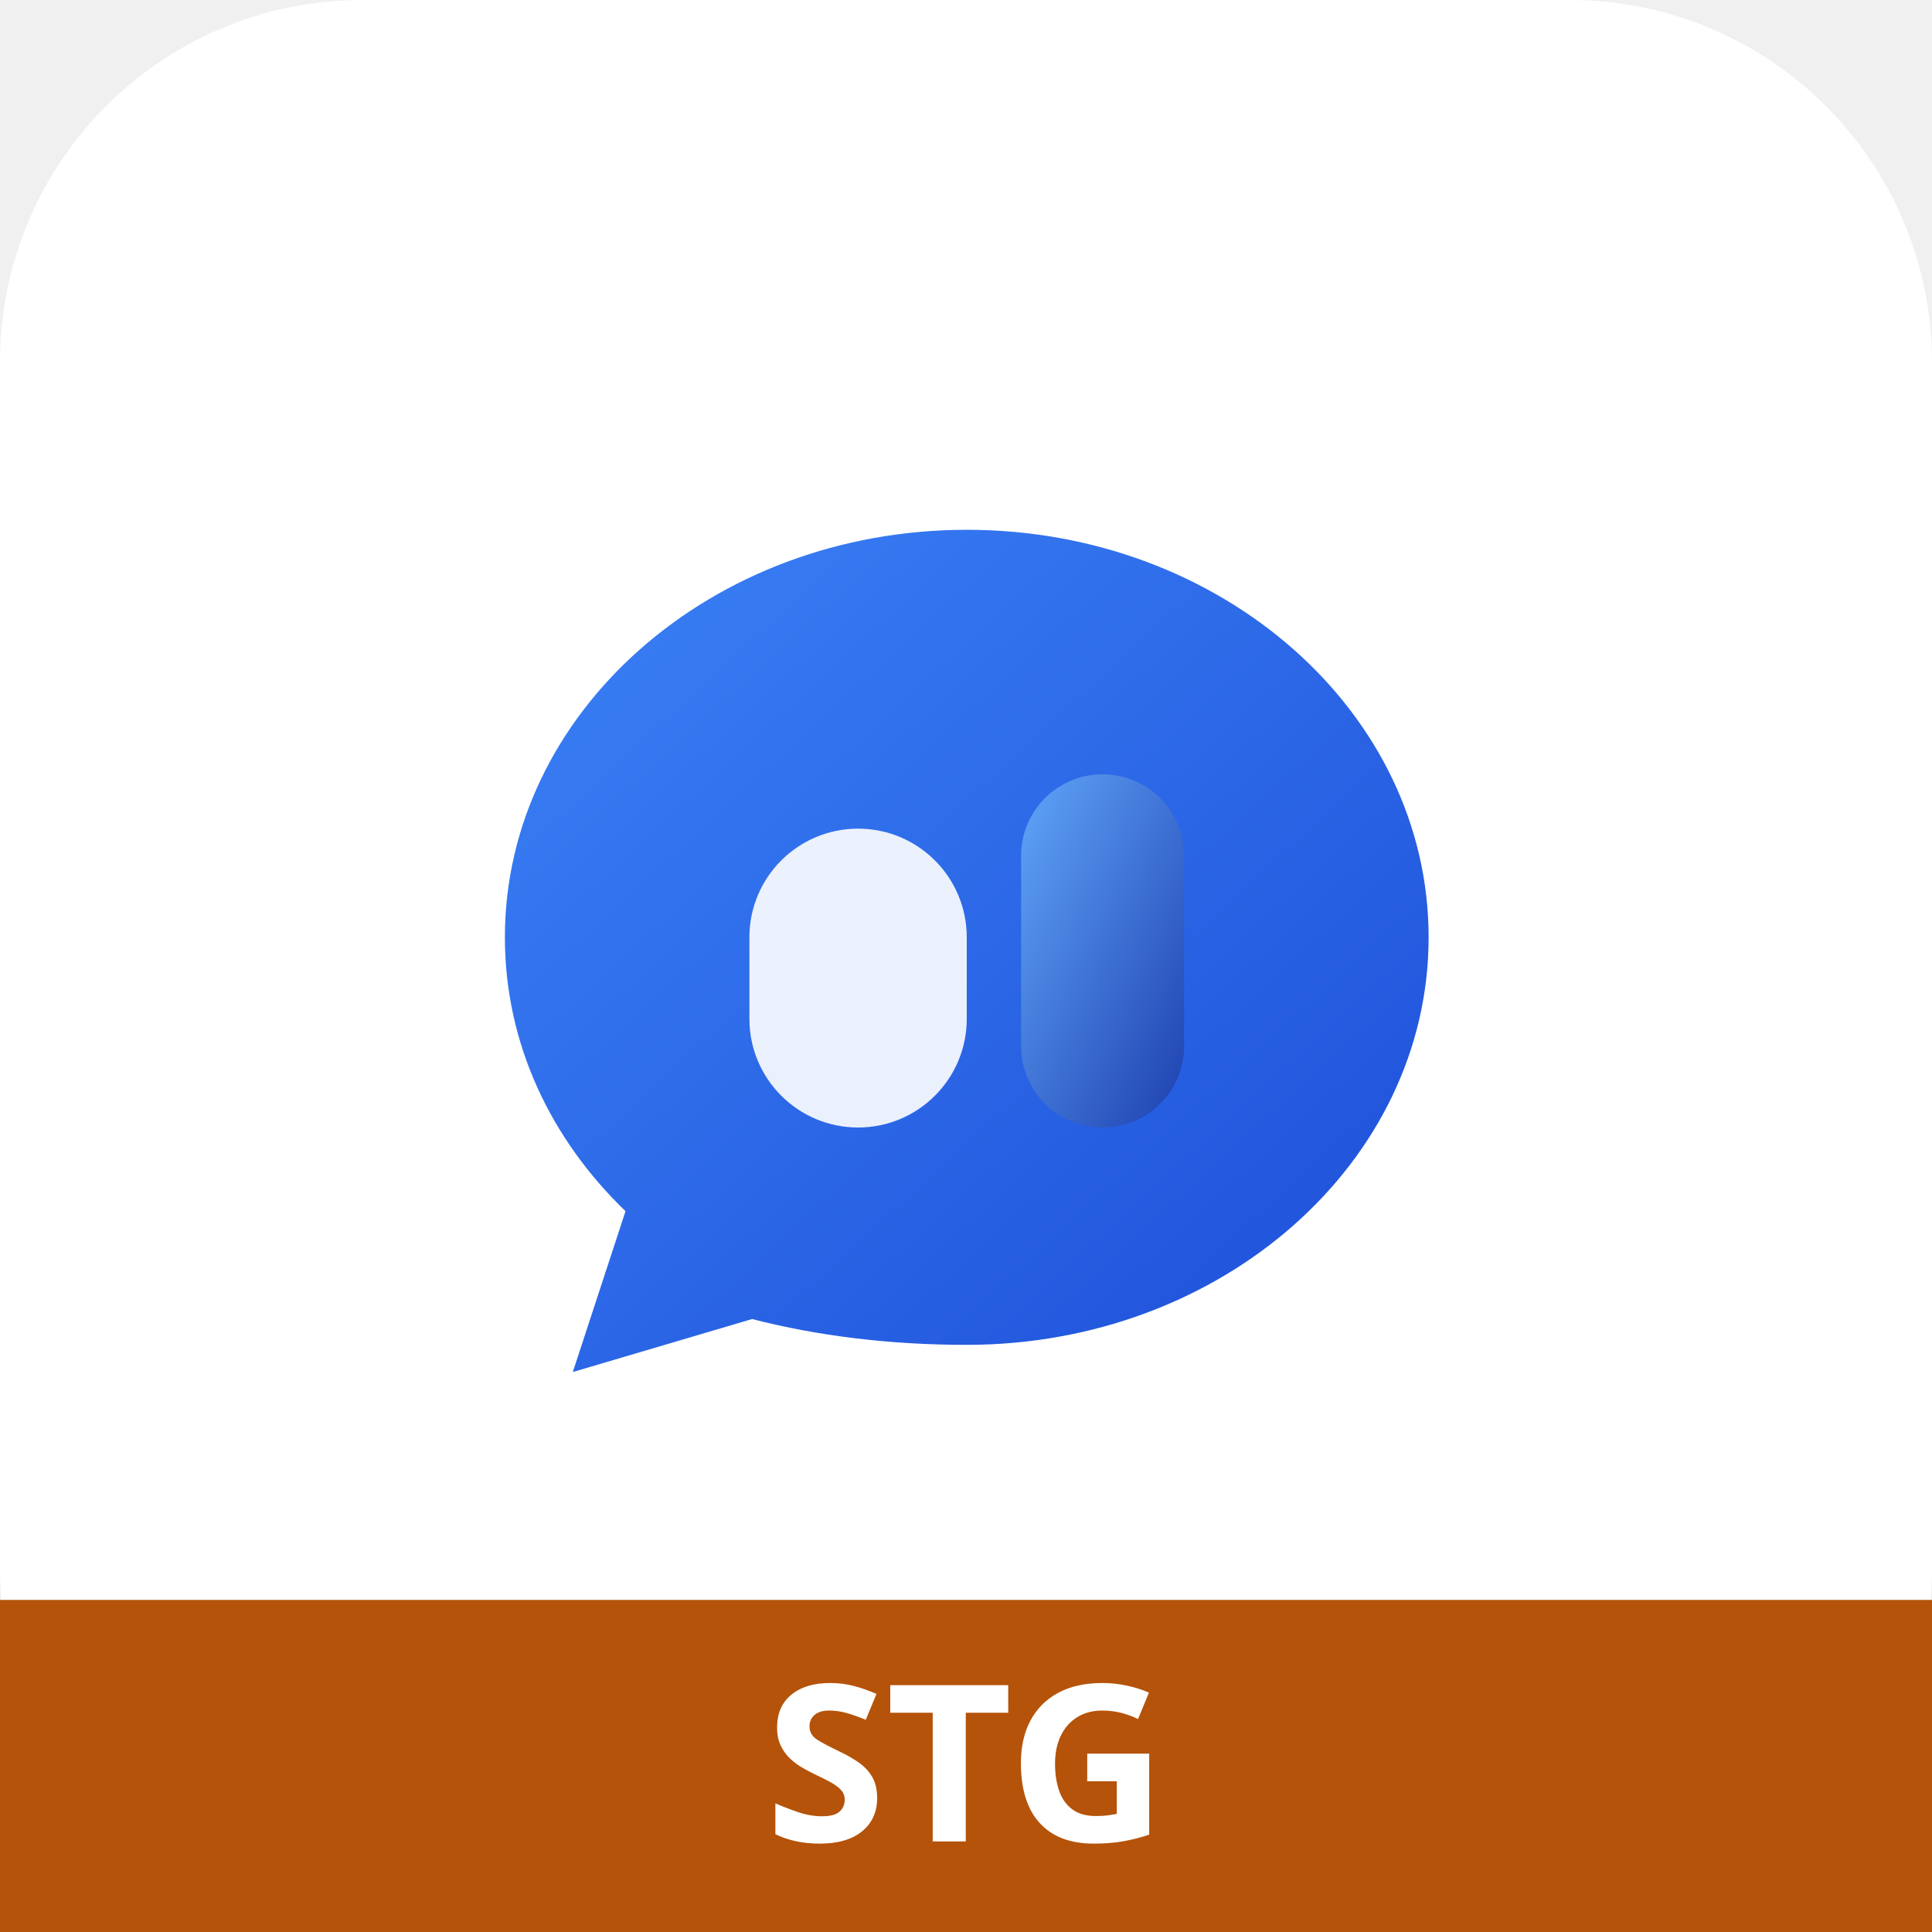
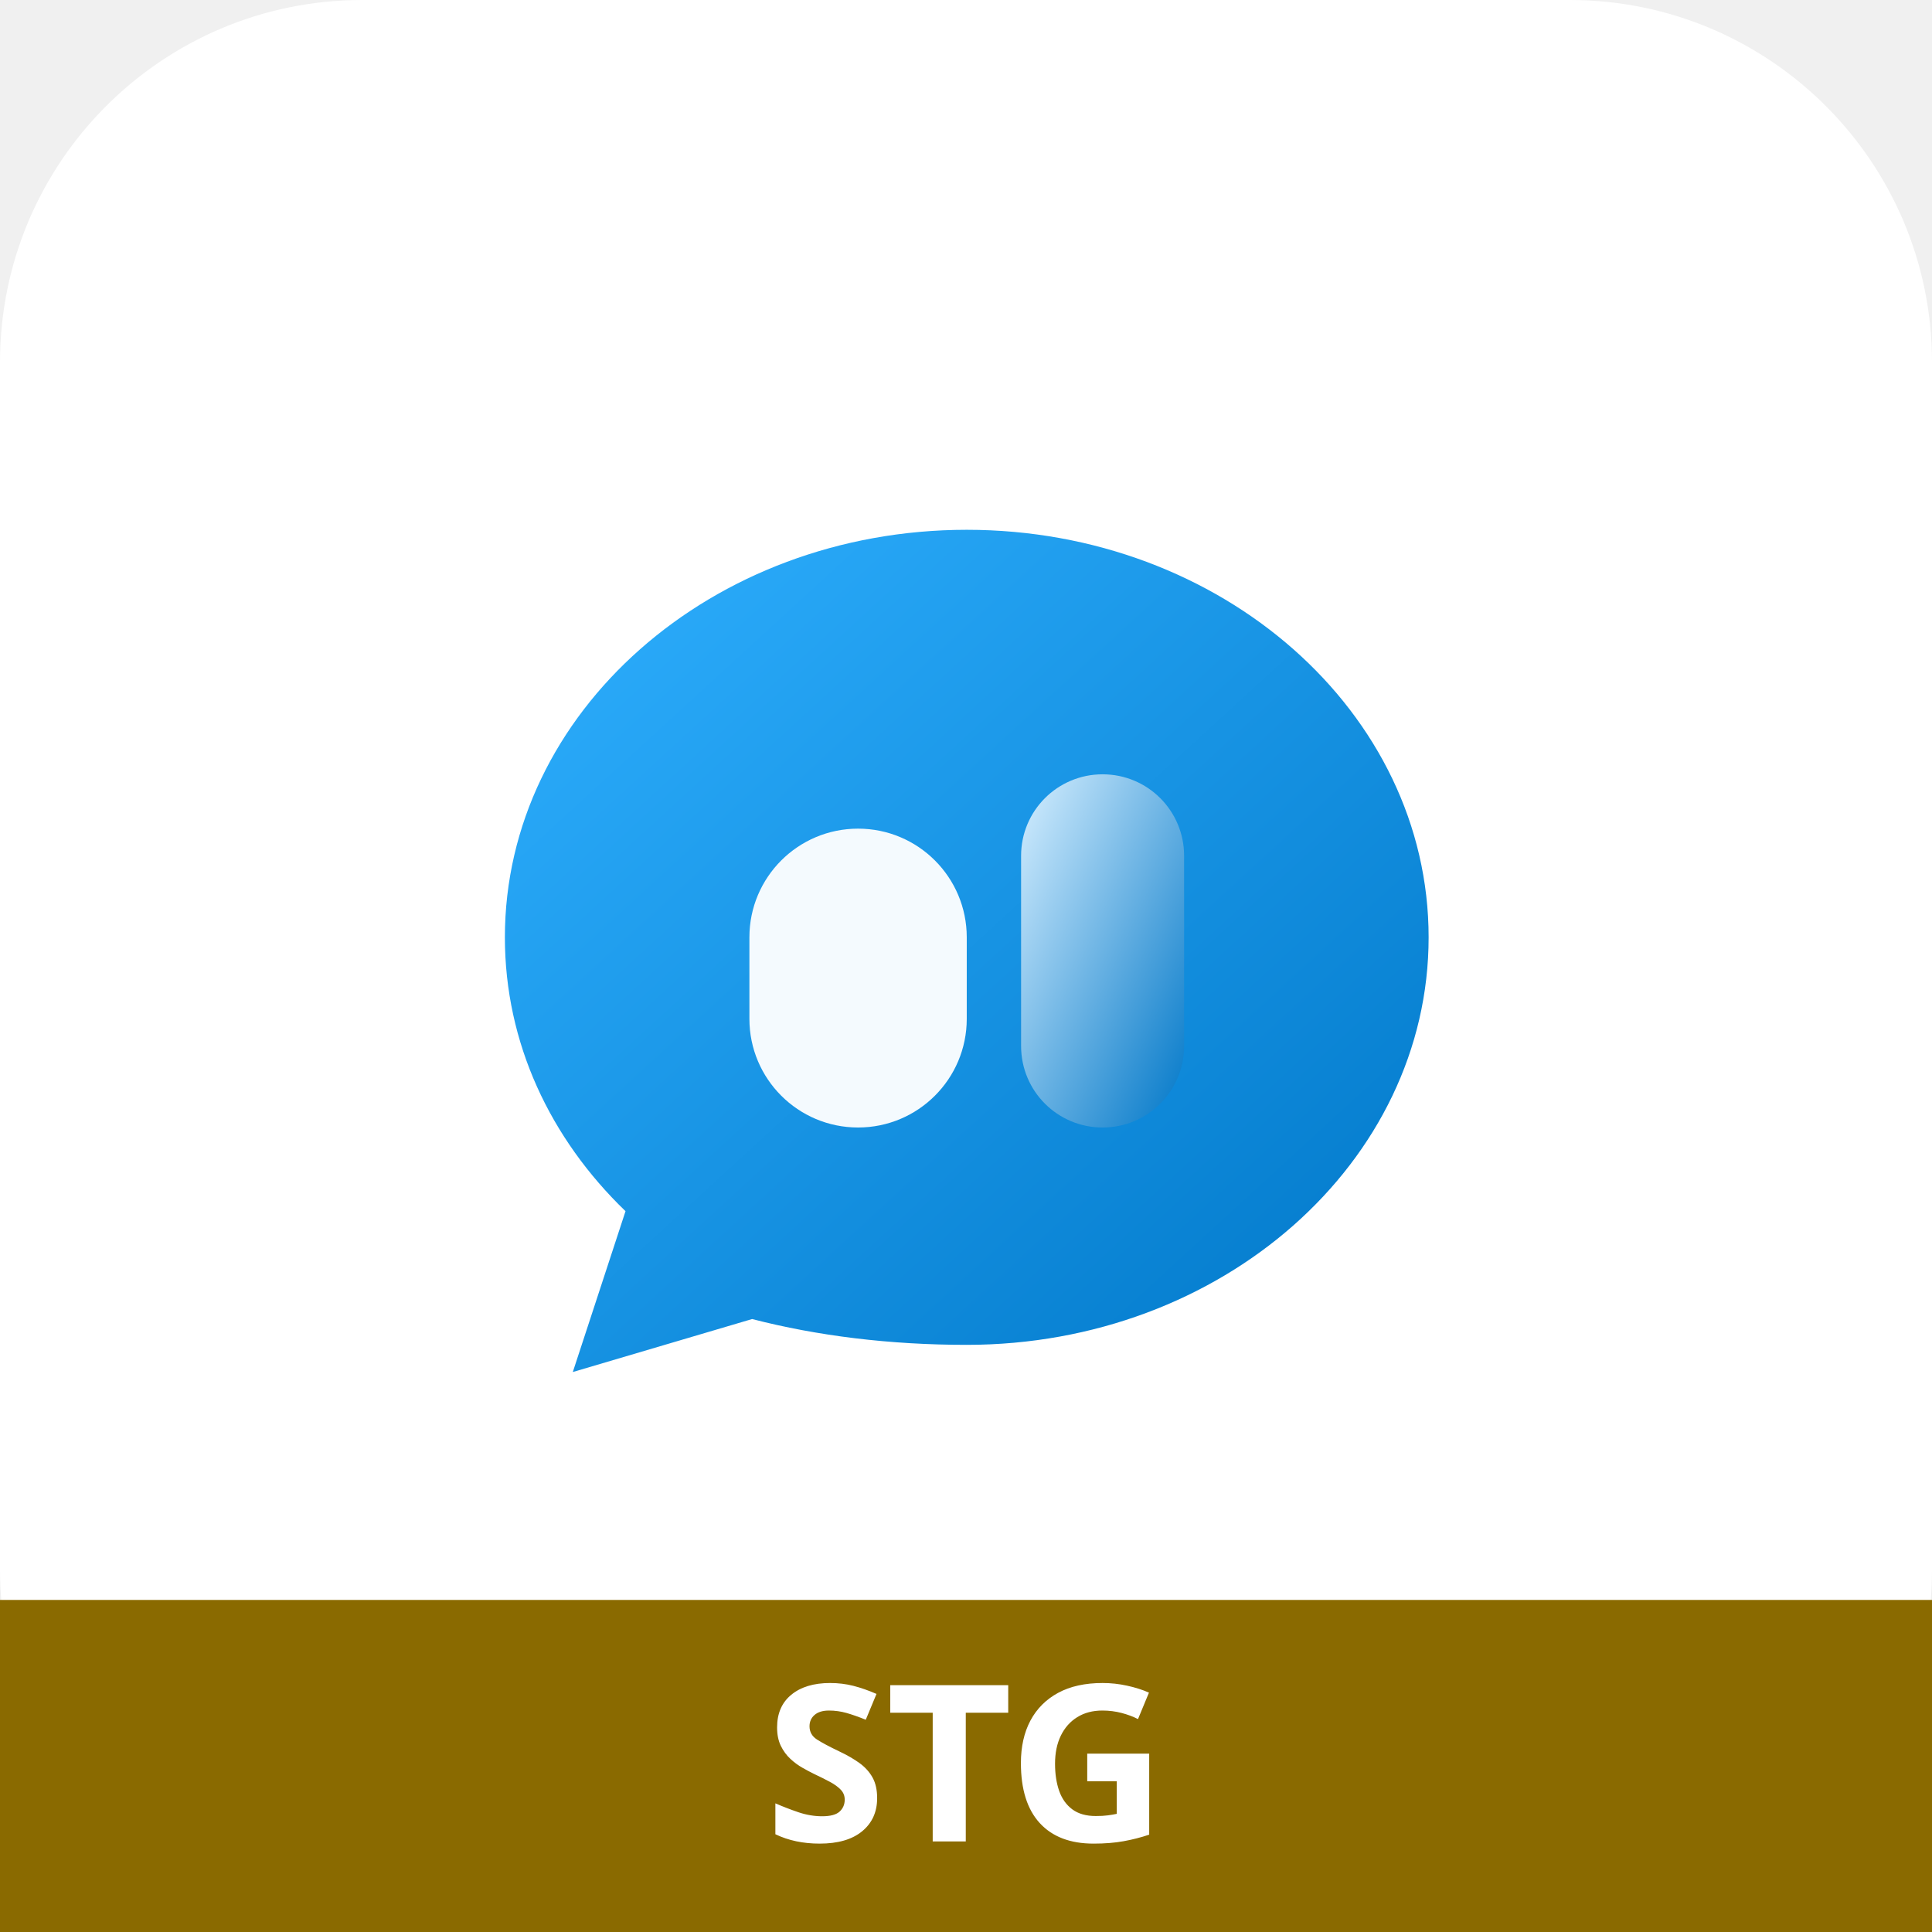
<svg xmlns="http://www.w3.org/2000/svg" viewBox="0 0 512 512" width="512" height="512">
  <defs>
-     <linearGradient id="saga_blue_grad" x1="0%" y1="0%" x2="100%" y2="100%">
-       <stop offset="0%" stop-color="#3b82f6" />
-       <stop offset="100%" stop-color="#1d4ed8" />
+     <linearGradient id="bubble" x1="0%" y1="0%" x2="100%" y2="100%">
+       <stop offset="0%" stop-color="#2fb0ff" />
+       <stop offset="100%" stop-color="#0077c8" />
    </linearGradient>
-     <linearGradient id="saga_accent_grad" x1="0%" y1="0%" x2="100%" y2="100%">
-       <stop offset="0%" stop-color="#60a5fa" />
-       <stop offset="100%" stop-color="#1e40af" />
+     <linearGradient id="wave" x1="0%" y1="0%" x2="100%" y2="100%">
+       <stop offset="0%" stop-color="#d6efff" />
+       <stop offset="100%" stop-color="#0077c8" />
    </linearGradient>
  </defs>
  <rect width="512" height="512" rx="96" fill="#ffffff" />
  <g transform="translate(105, 126) scale(7.2)">
-     <path d="M21 2C11.61 2 4 8.72 4 17C4 20.89 5.67 24.41 8.44 27.08L6.5 33L13.1 31.05C15.5 31.67 18.17 32 21 32C30.39 32 38 25.28 38 17C38 8.72 30.39 2 21 2Z" fill="url(#saga_blue_grad)" />
-     <path d="M13 17C13 14.79 14.79 13 17 13C19.21 13 21 14.79 21 17V20C21 22.21 19.21 24 17 24C14.79 24 13 22.21 13 20V17Z" fill="white" fill-opacity="0.9" />
-     <path d="M23 14C23 12.34 24.34 11 26 11C27.66 11 29 12.34 29 14V21C29 22.66 27.66 24 26 24C24.34 24 23 22.66 23 21V14Z" fill="url(#saga_accent_grad)" />
+     <path d="M21 2C11.61 2 4 8.72 4 17C4 20.89 5.67 24.41 8.44 27.08L6.5 33L13.1 31.05C15.5 31.67 18.17 32 21 32C30.39 32 38 25.28 38 17C38 8.72 30.39 2 21 2Z" fill="url(#bubble)" />
+     <path d="M13 17C13 14.79 14.79 13 17 13C19.21 13 21 14.79 21 17V20C21 22.21 19.21 24 17 24C14.79 24 13 22.21 13 20V17Z" fill="white" fill-opacity="0.95" />
+     <path d="M23 14C23 12.34 24.34 11 26 11C27.66 11 29 12.34 29 14V21C29 22.66 27.66 24 26 24C24.34 24 23 22.66 23 21V14Z" fill="url(#wave)" />
  </g>
-   <rect x="0" y="424" width="512" height="88" fill="#b45309" />
+   <rect x="0" y="424" width="512" height="88" fill="#8a6a00" />
  <text x="256" y="488" font-family="sans-serif" font-size="58" font-weight="700" fill="#ffffff" text-anchor="middle">STG</text>
</svg>
